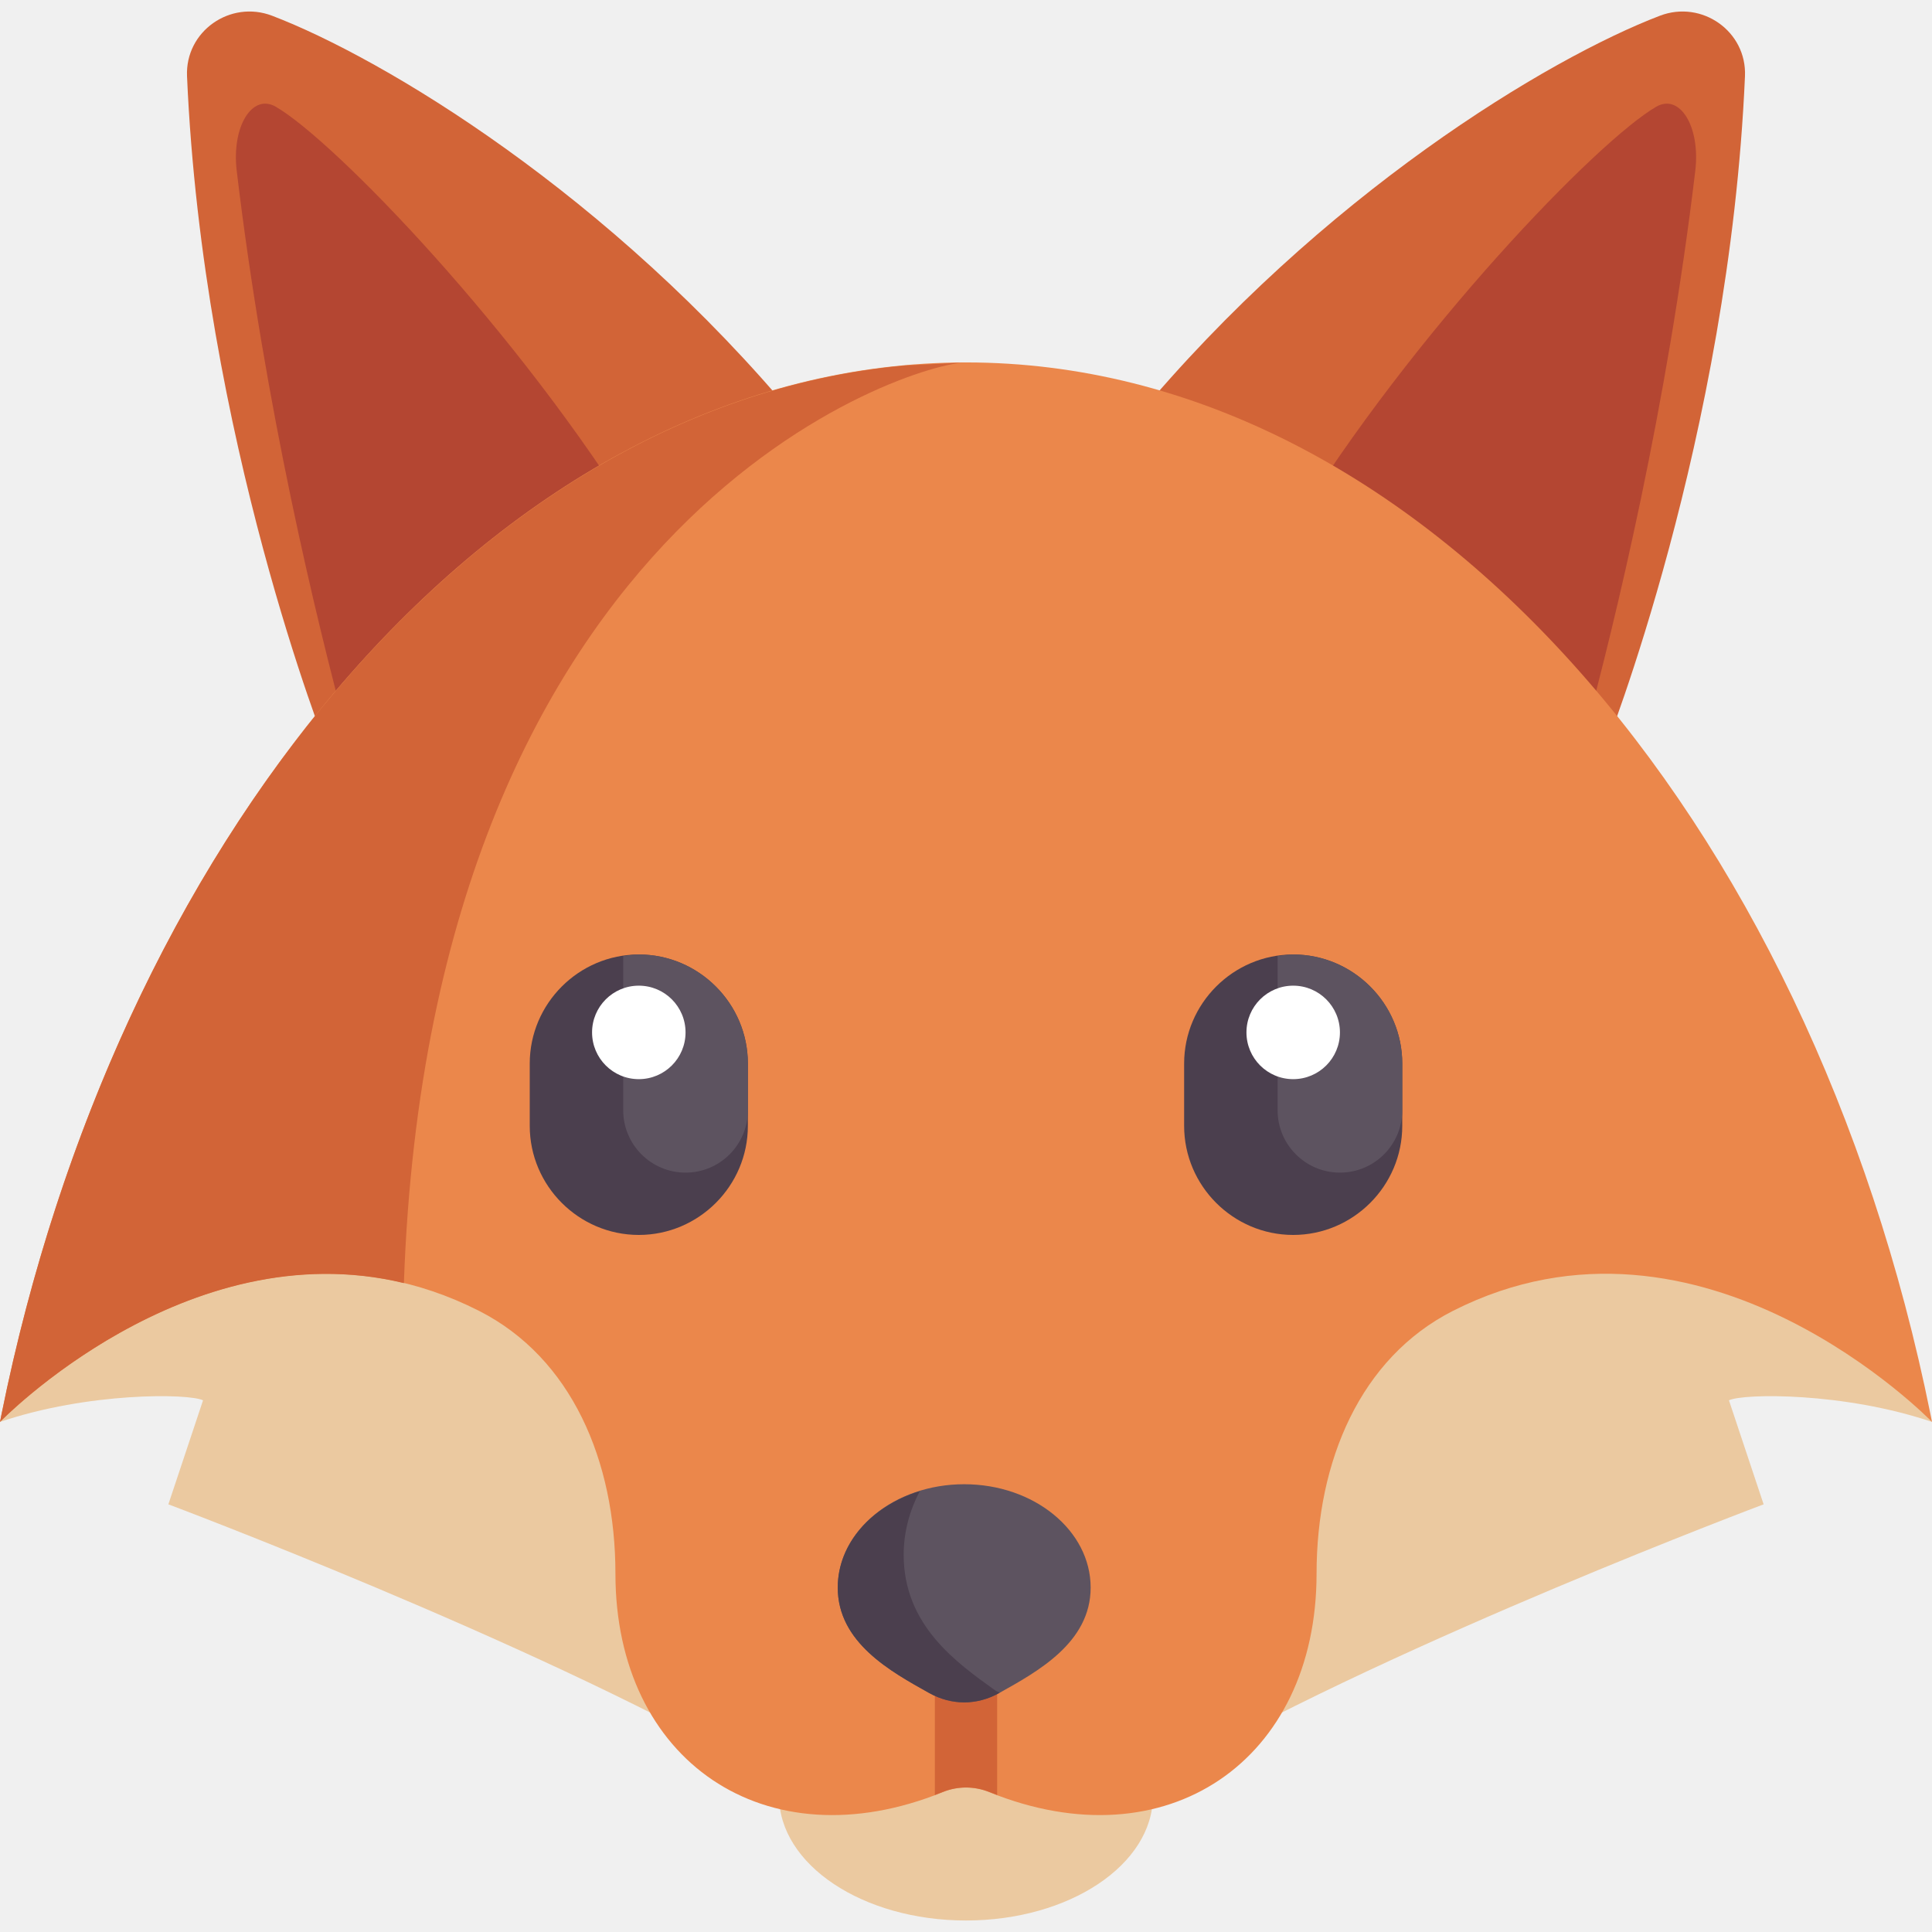
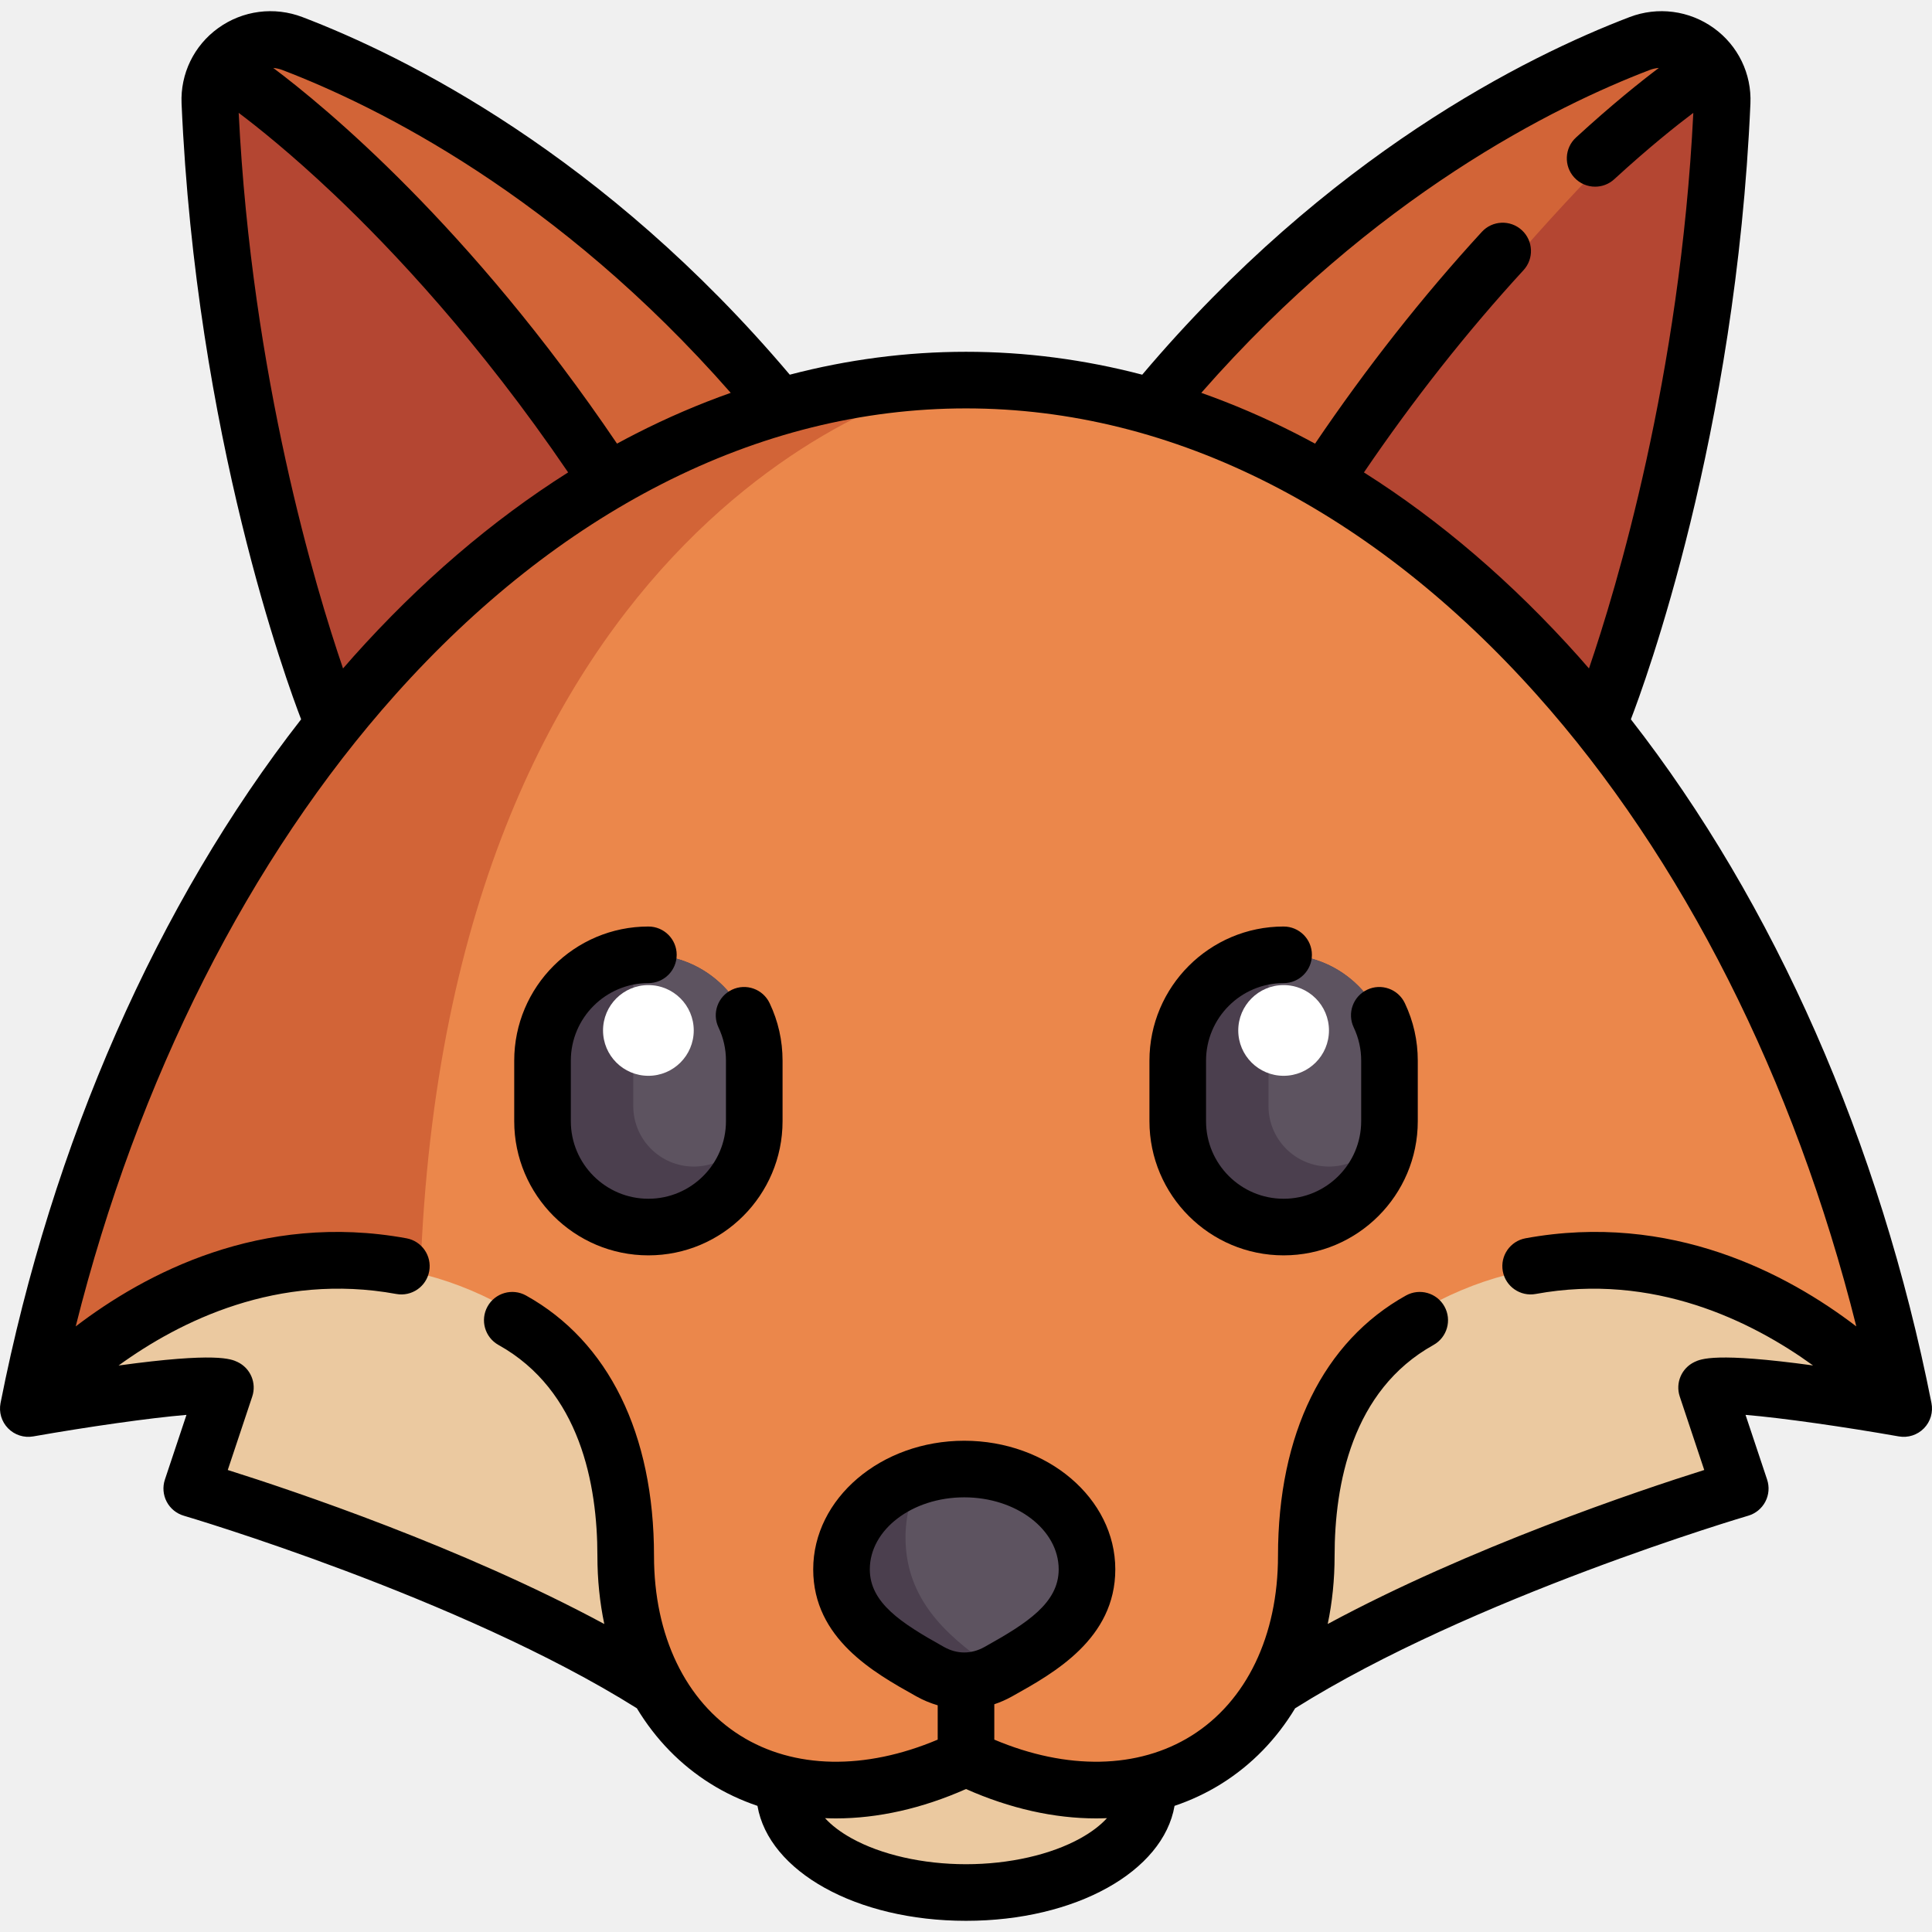
- <svg xmlns="http://www.w3.org/2000/svg" version="1.1" id="Capa_1" x="0px" y="0px" viewBox="0 0 512 512" style="enable-background:new 0 0 512 512;" xml:space="preserve">
-   <path style="fill:#D26437;" d="M439.893,4.169c11.115-4.246,23.06,4.141,22.543,16.028c-4.168,95.801-37.145,178.387-37.145,178.387  l-124.559-87.398C350.393,51.372,410.485,15.404,439.893,4.169z" />
-   <path style="fill:#B44632;" d="M342.252,140.319c32.368-52.714,81.19-103.046,96.647-112.026c6.266-3.64,11.768,5.266,10.365,17.005  c-7.465,62.48-21.005,118.599-29.343,149.519L342.252,140.319z" />
-   <path style="fill:#D26437;" d="M72.107,4.169C60.992-0.077,49.047,8.31,49.564,20.197c4.168,95.801,37.145,178.387,37.145,178.387  l124.559-87.398C161.607,51.372,101.515,15.404,72.107,4.169z" />
-   <path style="fill:#B44632;" d="M169.748,140.319C137.38,87.605,88.558,37.273,73.101,28.293c-6.266-3.64-11.768,5.266-10.365,17.005  c7.465,62.48,21.005,118.599,29.343,149.519L169.748,140.319z" />
+ <svg xmlns="http://www.w3.org/2000/svg" version="1.1" id="Capa_1" x="0px" y="0px" viewBox="0 0 511.999 511.999" style="enable-background:new 0 0 511.999 511.999;" xml:space="preserve">
+   <path style="fill:#D26437;" d="M434.521,11.543c10.79-4.122,22.384,4.019,21.882,15.559  c-4.046,92.994-36.057,173.161-36.057,173.161l-120.91-84.837C347.643,57.364,405.975,22.449,434.521,11.543z" />
+   <path style="fill:#B44632;" d="M343.16,146.104C379.532,88.6,430.335,34.562,453.265,17.084c2.044,2.763,3.305,6.169,3.138,10.017  c-4.046,92.994-36.057,173.161-36.057,173.161L343.16,146.104z" />
+   <path style="fill:#D26437;" d="M77.495,11.543c-10.79-4.122-22.384,4.019-21.882,15.559c4.046,92.994,36.057,173.161,36.057,173.161  l120.91-84.837C164.372,57.364,106.041,22.449,77.495,11.543z" />
+   <path style="fill:#B44632;" d="M168.856,146.104C132.484,88.6,81.681,34.562,58.751,17.084c-2.044,2.763-3.305,6.169-3.138,10.017  c4.046,92.994,36.057,173.161,36.057,173.161L168.856,146.104z" />
  <g>
-     <ellipse style="fill:#EBC9A0;" cx="256" cy="475.92" rx="49.548" ry="33.03" />
-     <path style="fill:#EBC9A0;" d="M198.194,467.659c-57.806-33.032-153.573-68.995-153.573-68.995l9.19-27.571   c-3.874-1.84-30.413-2.187-53.81,5.727l24.774-41.29h173.419V467.659z" />
-     <path style="fill:#EBC9A0;" d="M313.806,467.659c57.806-33.032,153.573-68.995,153.573-68.995l-9.19-27.571   c3.874-1.84,30.413-2.187,53.81,5.727l-24.774-41.29H313.806V467.659z" />
+     <ellipse style="fill:#EBC9A0;" cx="256" cy="469.469" rx="48.1" ry="32.06" />
+     <path style="fill:#EBC9A0;" d="M199.887,461.455c-56.113-32.065-149.073-66.974-149.073-66.974l8.92-26.763   c-3.76-1.787-29.522-2.123-52.234,5.56l24.048-40.081h168.339V461.455z" />
+     <path style="fill:#EBC9A0;" d="M312.113,461.455c56.113-32.065,149.073-66.974,149.073-66.974l-8.92-26.763   c3.76-1.787,29.522-2.123,52.234,5.56l-24.048-40.081H312.113V461.455z" />
  </g>
-   <path style="fill:#EB874B;" d="M256,96.047c120.377,0,223.716,120.61,255.628,278.91c0.125,0.621,0.249,1.242,0.372,1.864  c0,0-60.903-62.968-126.968-29.419c-24.499,12.441-36.129,39.775-36.129,69.644c0,49.524-39.699,76.926-86.73,57.891  c-3.987-1.614-8.36-1.614-12.347,0c-47.031,19.036-86.73-8.366-86.73-57.891c0-29.869-11.631-57.203-36.129-69.644  C60.903,313.853,0,376.821,0,376.821c0.123-0.622,0.247-1.243,0.372-1.864C32.284,216.656,135.623,96.047,256,96.047z" />
-   <path style="fill:#4B3F4E;" d="M169.29,327.272L169.29,327.272c-15.897,0-28.903-13.006-28.903-28.903v-16.516  c0-15.897,13.006-28.903,28.903-28.903l0,0c15.897,0,28.903,13.006,28.903,28.903v16.516  C198.194,314.266,185.187,327.272,169.29,327.272z" />
-   <path style="fill:#5D5360;" d="M169.29,252.95c-1.413,0-2.769,0.221-4.129,0.419v40.871c0,9.121,7.395,16.516,16.516,16.516  c9.122,0,16.516-7.395,16.516-16.516v-12.387C198.194,265.956,185.187,252.95,169.29,252.95z" />
-   <circle style="fill:#FFFFFF;" cx="169.29" cy="273.6" r="12.387" />
-   <path style="fill:#4B3F4E;" d="M342.71,327.272L342.71,327.272c-15.897,0-28.903-13.006-28.903-28.903v-16.516  c0-15.897,13.006-28.903,28.903-28.903l0,0c15.897,0,28.903,13.006,28.903,28.903v16.516  C371.613,314.266,358.606,327.272,342.71,327.272z" />
-   <path style="fill:#5D5360;" d="M342.71,252.95c-1.413,0-2.769,0.221-4.129,0.419v40.871c0,9.121,7.395,16.516,16.516,16.516  c9.122,0,16.516-7.395,16.516-16.516v-12.387C371.613,265.956,358.606,252.95,342.71,252.95z" />
-   <circle style="fill:#FFFFFF;" cx="342.71" cy="273.6" r="12.387" />
-   <path style="fill:#D26437;" d="M247.742,475.699c0.715-0.27,1.431-0.546,2.149-0.832c3.921-1.561,8.298-1.561,12.219,0  c0.718,0.286,1.434,0.562,2.149,0.832v-32.814h-16.516L247.742,475.699L247.742,475.699z" />
-   <path style="fill:#5D5360;" d="M255.523,393.337c18.507,0,33.51,12.262,33.51,27.389c0,14.588-14.083,22.269-24.247,27.949  c-5.892,3.292-12.633,3.292-18.525,0c-10.164-5.68-24.247-13.361-24.247-27.949C222.013,405.599,237.016,393.337,255.523,393.337z" />
-   <path style="fill:#4B3F4E;" d="M263.731,447.968c-10.164-7.302-24.247-17.178-24.247-35.934c0-6.147,1.632-11.838,4.266-16.868  c-12.676,3.905-21.737,13.832-21.737,25.559c0,14.588,14.083,22.269,24.247,27.949c5.892,3.292,12.634,3.292,18.525,0  c0.045-0.025,0.096-0.054,0.142-0.08C264.533,448.353,264.118,448.247,263.731,447.968z" />
-   <path style="fill:#D26437;" d="M256,96.047l-16.059,0.803C126.521,107.015,30.854,223.749,0.372,374.956  c-0.125,0.621-0.249,1.242-0.372,1.864c0,0,49.151-50.767,107.036-36.784C114.274,134.366,242.558,96.047,256,96.047z" />
+   <path style="fill:#EB874B;" d="M256,100.729c116.85,0,217.162,117.076,248.139,270.739c0.121,0.603,0.242,1.206,0.361,1.809  c0,0-59.119-61.123-123.248-28.557c-23.781,12.076-35.071,38.61-35.071,67.604c0,48.074-38.536,74.673-84.189,56.195  c-3.87-1.567-8.115-1.567-11.985,0c-45.653,18.478-84.189-8.121-84.189-56.195c0-28.994-11.29-55.528-35.071-67.604  C66.619,312.155,7.5,373.278,7.5,373.278c0.119-0.604,0.24-1.207,0.361-1.809C38.838,217.805,139.15,100.729,256,100.729z" />
+   <path style="fill:#4B3F4E;" d="M171.831,325.181L171.831,325.181c-15.431,0-28.056-12.625-28.056-28.056v-16.032  c0-15.431,12.625-28.056,28.056-28.056l0,0c15.431,0,28.056,12.625,28.056,28.056v16.032  C199.887,312.556,187.262,325.181,171.831,325.181z" />
+   <path style="fill:#5D5360;" d="M171.831,253.036c-1.372,0-2.688,0.214-4.008,0.407v39.674c0,8.854,7.178,16.032,16.032,16.032  c8.855,0,16.032-7.178,16.032-16.032v-12.024C199.887,265.661,187.262,253.036,171.831,253.036z" />
+   <circle style="fill:#FFFFFF;" cx="171.83" cy="273.079" r="12.02" />
+   <path style="fill:#4B3F4E;" d="M340.169,325.181L340.169,325.181c-15.431,0-28.056-12.625-28.056-28.056v-16.032  c0-15.431,12.625-28.056,28.056-28.056l0,0c15.431,0,28.056,12.625,28.056,28.056v16.032  C368.226,312.556,355.6,325.181,340.169,325.181z" />
+   <path style="fill:#5D5360;" d="M340.169,253.036c-1.372,0-2.688,0.214-4.008,0.407v39.674c0,8.854,7.178,16.032,16.032,16.032  c8.855,0,16.032-7.178,16.032-16.032v-12.024C368.226,265.661,355.6,253.036,340.169,253.036z" />
+   <circle style="fill:#FFFFFF;" cx="340.17" cy="273.079" r="12.02" />
+   <path style="fill:#5D5360;" d="M255.537,389.31c17.965,0,32.528,11.903,32.528,26.586c0,14.16-13.671,21.617-23.537,27.13  c-5.719,3.196-12.263,3.196-17.982,0c-9.866-5.513-23.537-12.969-23.537-27.13C223.008,401.213,237.572,389.31,255.537,389.31z" />
+   <path style="fill:#4B3F4E;" d="M263.504,442.341c-9.866-7.088-23.537-16.675-23.537-34.881c0-5.967,1.584-11.491,4.141-16.374  c-12.305,3.79-21.101,13.427-21.101,24.81c0,14.16,13.671,21.617,23.537,27.13c5.719,3.196,12.263,3.196,17.982,0  c0.044-0.024,0.093-0.053,0.137-0.078C264.283,442.714,263.88,442.611,263.504,442.341z" />
+   <path style="fill:#D26437;" d="M256,100.729l-15.589,0.779C130.314,111.376,37.45,224.69,7.861,371.468  c-0.121,0.603-0.242,1.206-0.361,1.81c0,0,47.711-49.28,103.9-35.706C118.426,137.926,242.952,100.729,256,100.729z" />
+   <path d="M511.857,371.823c-13.647-69.039-41.666-132.517-79.66-181.196c3.613-9.363,27.85-75.114,31.683-163.199  c0.343-7.885-3.283-15.354-9.699-19.98c-6.5-4.687-14.857-5.776-22.353-2.911c-27.212,10.396-79.839,36.477-129.126,94.759  c-15.372-4.02-30.977-6.067-46.702-6.067s-31.33,2.046-46.702,6.067C160.012,41.017,107.388,14.935,80.171,4.537  c-7.498-2.866-15.854-1.776-22.353,2.911c-6.416,4.626-10.042,12.095-9.699,19.98c3.833,88.085,28.07,153.836,31.683,163.199  C41.809,239.306,13.79,302.785,0.143,371.823c-0.48,2.427,0.268,4.935,1.999,6.702c1.73,1.767,4.222,2.567,6.659,2.139  c14.269-2.511,30.786-4.89,40.616-5.709l-5.718,17.155c-0.644,1.933-0.474,4.044,0.47,5.849c0.945,1.805,2.583,3.148,4.538,3.721  c0.73,0.214,73.264,21.636,120.069,51.029c4.926,8.16,11.489,14.961,19.495,19.974c3.924,2.456,8.098,4.413,12.464,5.887  c2.976,17.362,26.176,30.466,55.266,30.466c29.089,0,52.289-13.105,55.266-30.467c4.366-1.474,8.541-3.43,12.464-5.886  c8.005-5.012,14.568-11.813,19.494-19.972c46.805-29.394,119.336-50.817,120.07-51.031c1.955-0.573,3.593-1.916,4.538-3.721  c0.944-1.805,1.114-3.917,0.47-5.849l-5.718-17.155c9.831,0.82,26.347,3.198,40.616,5.709c2.438,0.429,4.928-0.372,6.659-2.139  C511.589,376.758,512.337,374.25,511.857,371.823z M437.182,18.549c0.799-0.305,1.615-0.479,2.428-0.549  c-4.673,3.517-12.317,9.597-21.959,18.445c-3.052,2.8-3.256,7.544-0.455,10.597c1.479,1.612,3.5,2.429,5.528,2.429  c1.812,0,3.629-0.653,5.069-1.974c9.282-8.517,16.631-14.342,20.953-17.592c-3.471,70.019-20.451,126.182-27.654,147.244  c-0.903-1.038-1.804-2.08-2.717-3.102c-17.635-19.727-36.72-36.084-56.92-48.849c13.062-19.211,27.265-37.238,42.295-53.604  c2.802-3.051,2.6-7.795-0.451-10.597c-3.051-2.803-7.796-2.601-10.597,0.451c-15.732,17.131-30.58,36.009-44.2,56.125  c-1.684-0.915-3.375-1.807-5.072-2.673c-8.259-4.215-16.627-7.803-25.078-10.794C364.219,51.803,412.09,28.136,437.182,18.549z   M193.648,104.106c-8.451,2.992-16.819,6.58-25.078,10.794c-1.692,0.863-3.377,1.751-5.055,2.663  c-39.123-57.794-77.502-89.368-91.102-99.561c0.806,0.072,1.613,0.245,2.405,0.547C99.914,28.137,147.782,51.806,193.648,104.106z   M63.254,29.906c4.947,3.721,13.866,10.82,25.125,21.48c15.532,14.706,38.705,39.281,62.182,73.802  c-20.206,12.766-39.296,29.127-56.936,48.859c-0.913,1.021-1.813,2.064-2.717,3.102C83.706,156.088,66.726,99.925,63.254,29.906z   M286.363,487.143c-7.872,4.38-18.939,6.893-30.363,6.893c-11.424,0-22.491-2.512-30.363-6.893  c-2.923-1.627-5.281-3.434-6.996-5.315c0.953,0.039,1.91,0.066,2.873,0.066c11.098,0,22.807-2.6,34.486-7.782  c11.681,5.182,23.387,7.782,34.486,7.782c0.963,0,1.919-0.027,2.873-0.066C291.643,483.709,289.286,485.516,286.363,487.143z   M261.243,436.27l-0.374,0.208c-3.439,1.922-7.228,1.922-10.666,0l-0.375-0.209c-10.947-6.115-19.321-11.498-19.321-20.374  c0-10.524,11.228-19.086,25.028-19.086s25.028,8.562,25.028,19.086C280.564,424.772,272.19,430.155,261.243,436.27z   M449.047,360.944c-3.423,1.626-5.095,5.551-3.896,9.146l6.49,19.472c-17.468,5.506-62.089,20.488-99.785,40.814  c1.2-5.716,1.826-11.756,1.826-18.051c0-18.846,4.547-43.842,26.207-55.895c3.619-2.014,4.921-6.581,2.907-10.201  s-6.58-4.92-10.201-2.907c-21.869,12.169-33.913,36.675-33.913,69.002c0,21.163-8.351,38.529-22.912,47.645  c-14.156,8.862-33.004,9.188-52.27,1.049v-9.375c1.594-0.529,3.162-1.218,4.687-2.069l0.372-0.208  c10.754-6.007,27.006-15.084,27.006-33.469c0-18.795-17.957-34.086-40.028-34.086c-22.072,0-40.028,15.291-40.028,34.086  c0,18.384,16.252,27.462,27.006,33.469l0.372,0.208c1.819,1.017,3.701,1.791,5.613,2.347v9.098  c-19.266,8.139-38.114,7.813-52.27-1.049c-14.561-9.116-22.912-26.481-22.912-47.645c0-32.327-12.044-56.833-33.913-69.002  c-3.62-2.014-8.187-0.712-10.201,2.907c-2.014,3.62-0.712,8.187,2.907,10.201c21.66,12.053,26.207,37.048,26.207,55.895  c0,6.296,0.626,12.336,1.826,18.052c-37.699-20.326-82.319-35.308-99.785-40.814l6.49-19.472c1.198-3.595-0.474-7.52-3.896-9.146  c-1.679-0.797-5.584-2.638-31.532,0.929c16.211-11.767,42.206-24.697,73.596-18.96c4.073,0.747,7.981-1.954,8.727-6.028  s-1.954-7.982-6.028-8.727c-38.519-7.047-69.371,9.377-87.654,23.352c16.368-65.34,46.022-124.147,84.747-167.464  c21.562-24.119,45.308-42.887,70.581-55.784c26.045-13.295,53.167-20.035,80.61-20.035s54.565,6.74,80.612,20.032  c25.272,12.897,49.019,31.665,70.581,55.784c38.725,43.318,68.379,102.125,84.747,167.465  c-18.282-13.976-49.133-30.402-87.655-23.353c-4.075,0.745-6.773,4.652-6.028,8.727c0.745,4.075,4.65,6.775,8.727,6.028  c31.232-5.711,57.232,7.19,73.489,18.945C454.62,358.311,450.724,360.147,449.047,360.944z" />
+   <path d="M193.965,262.29c-3.741,1.778-5.332,6.252-3.554,9.993c1.311,2.759,1.976,5.723,1.976,8.81v16.032  c0,11.335-9.222,20.557-20.557,20.557c-11.334,0-20.556-9.222-20.556-20.557v-16.032c0-11.335,9.222-20.557,20.556-20.557  c4.142,0,7.5-3.358,7.5-7.5s-3.358-7.5-7.5-7.5c-19.606,0-35.556,15.951-35.556,35.557v16.032c0,19.606,15.95,35.557,35.556,35.557  s35.557-15.951,35.557-35.557v-16.032c0-5.332-1.154-10.462-3.429-15.249C202.18,262.103,197.705,260.509,193.965,262.29z" />
+   <path d="M362.304,262.29c-3.741,1.778-5.332,6.252-3.554,9.993c1.311,2.758,1.976,5.722,1.976,8.81v16.032  c0,11.335-9.222,20.557-20.556,20.557c-11.335,0-20.557-9.222-20.557-20.557v-16.032c0-11.335,9.222-20.557,20.557-20.557  c4.142,0,7.5-3.358,7.5-7.5s-3.358-7.5-7.5-7.5c-19.606,0-35.557,15.951-35.557,35.557v16.032c0,19.606,15.951,35.557,35.557,35.557  s35.556-15.951,35.556-35.557v-16.032c0-5.333-1.153-10.463-3.429-15.249C370.519,262.103,366.043,260.509,362.304,262.29z" />
  <g>
</g>
  <g>
</g>
  <g>
</g>
  <g>
</g>
  <g>
</g>
  <g>
</g>
  <g>
</g>
  <g>
</g>
  <g>
</g>
  <g>
</g>
  <g>
</g>
  <g>
</g>
  <g>
</g>
  <g>
</g>
  <g>
</g>
</svg>
